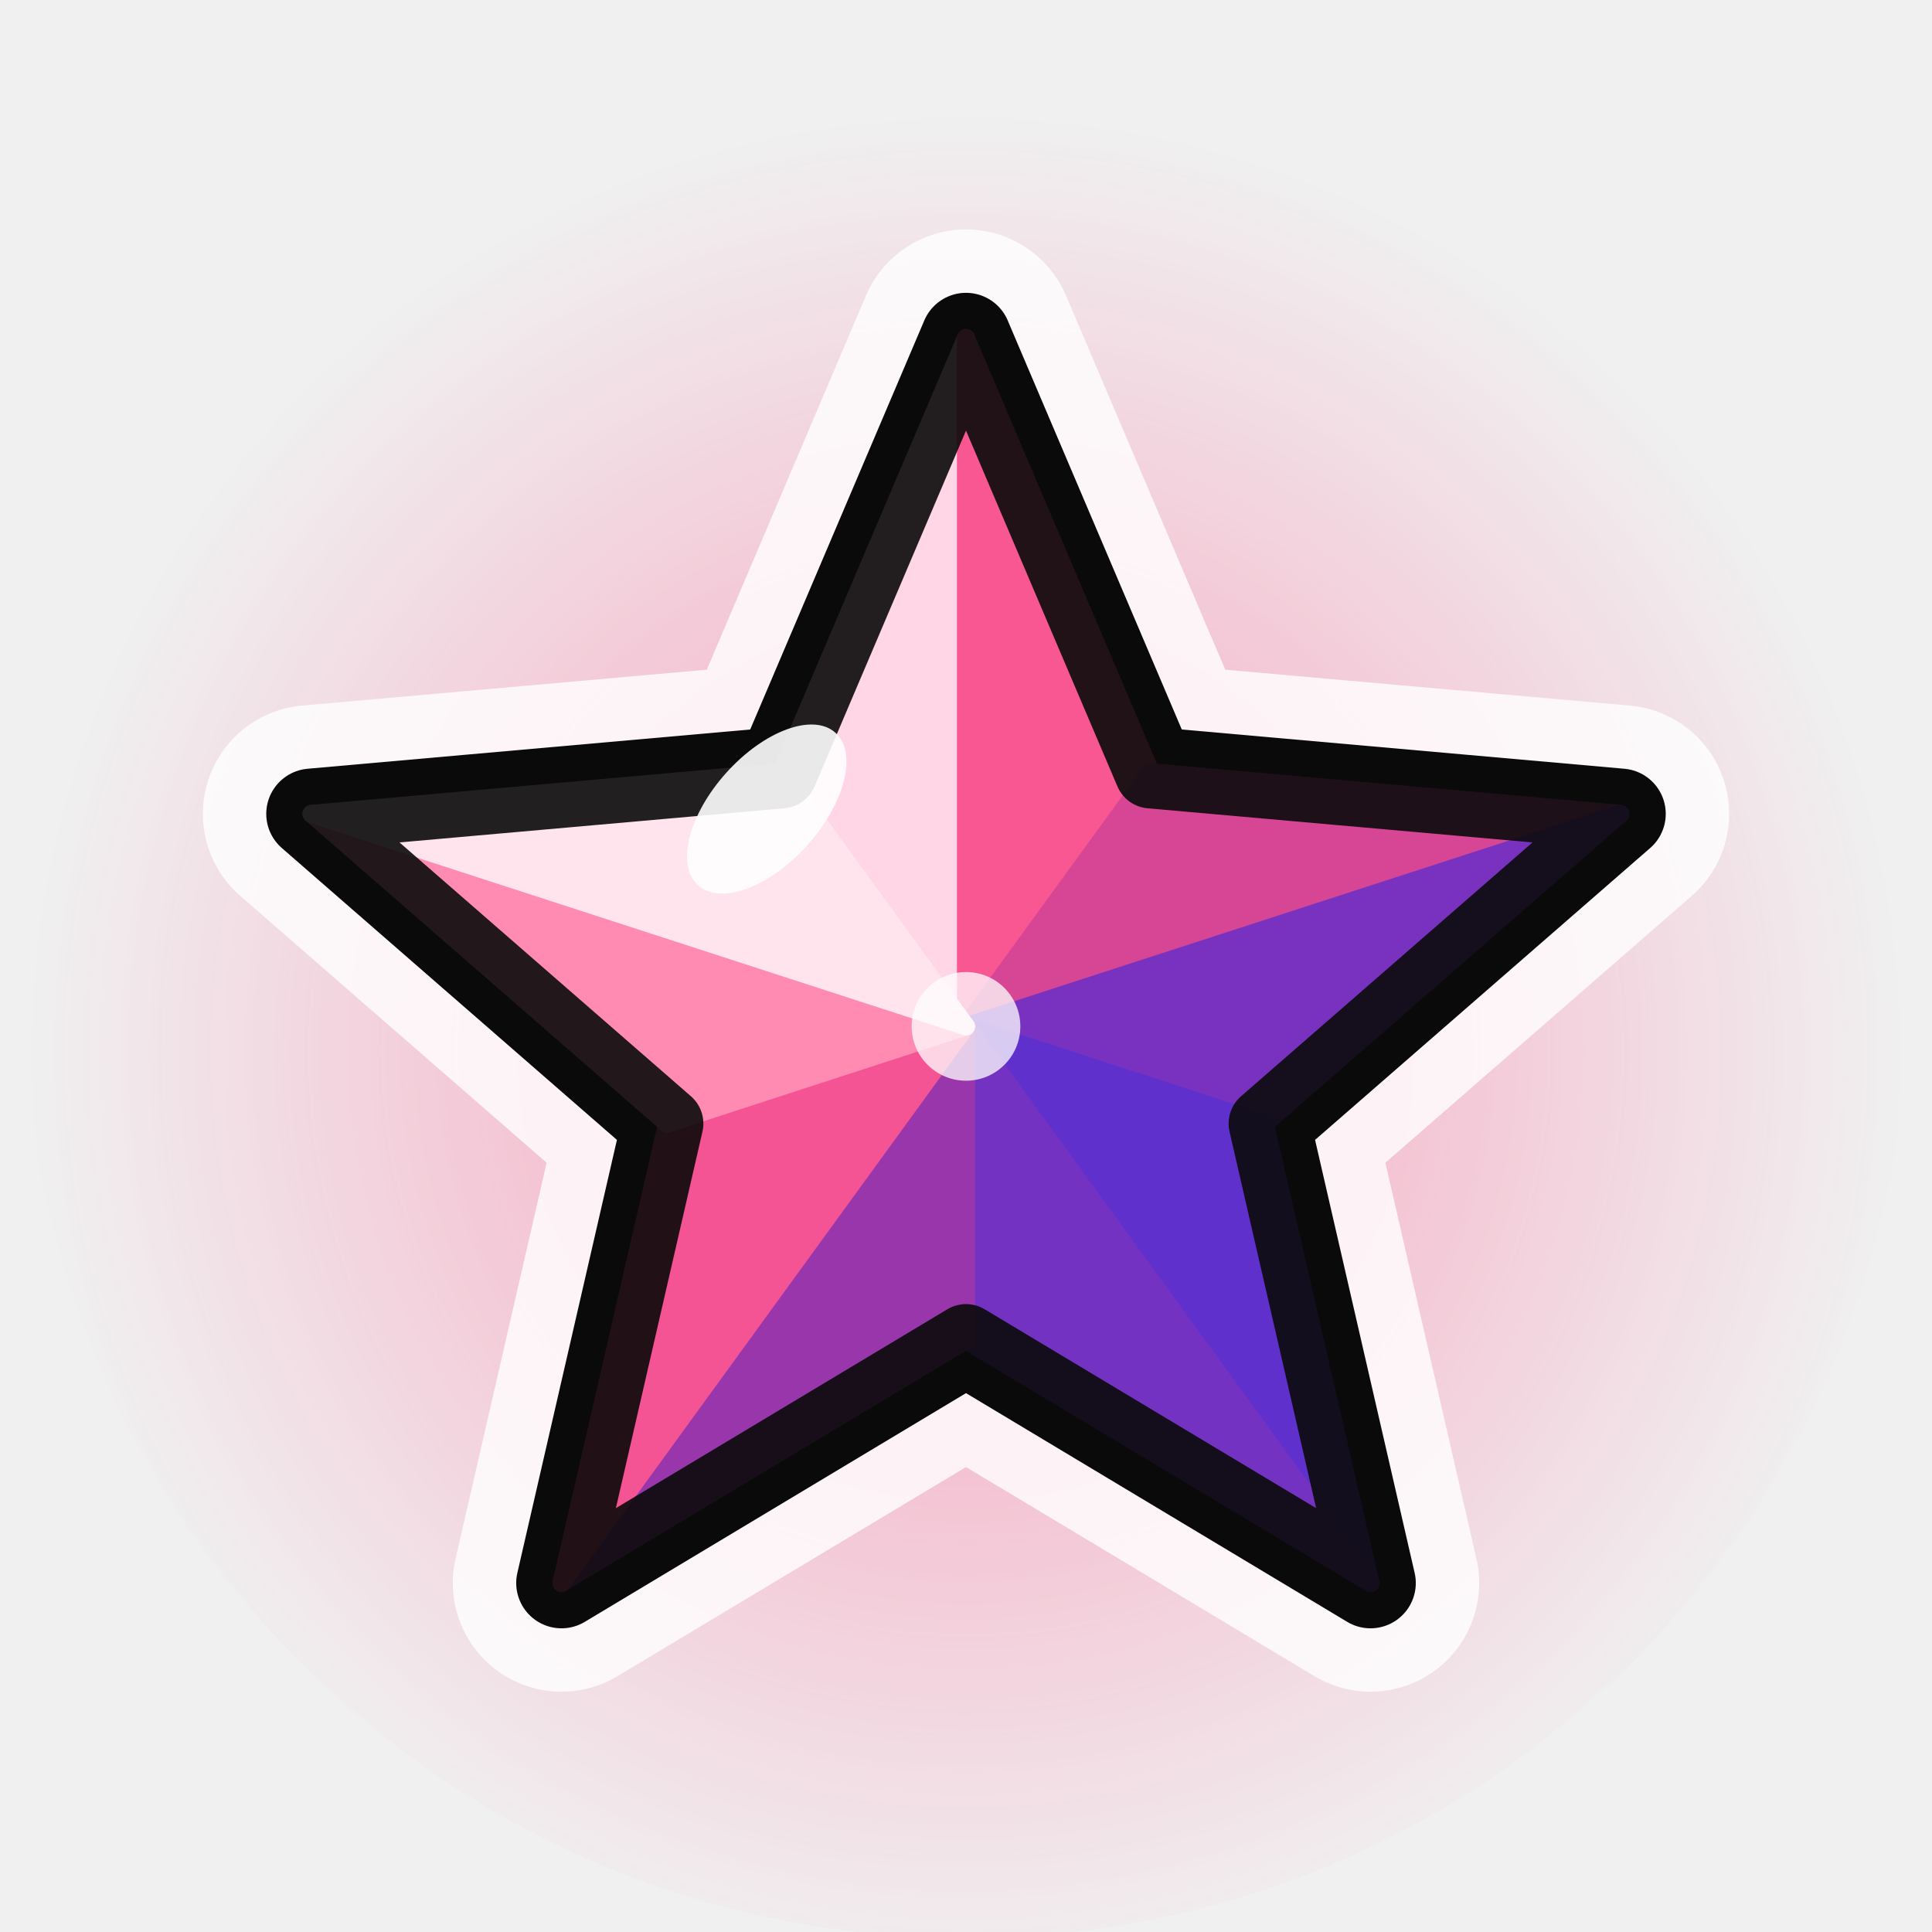
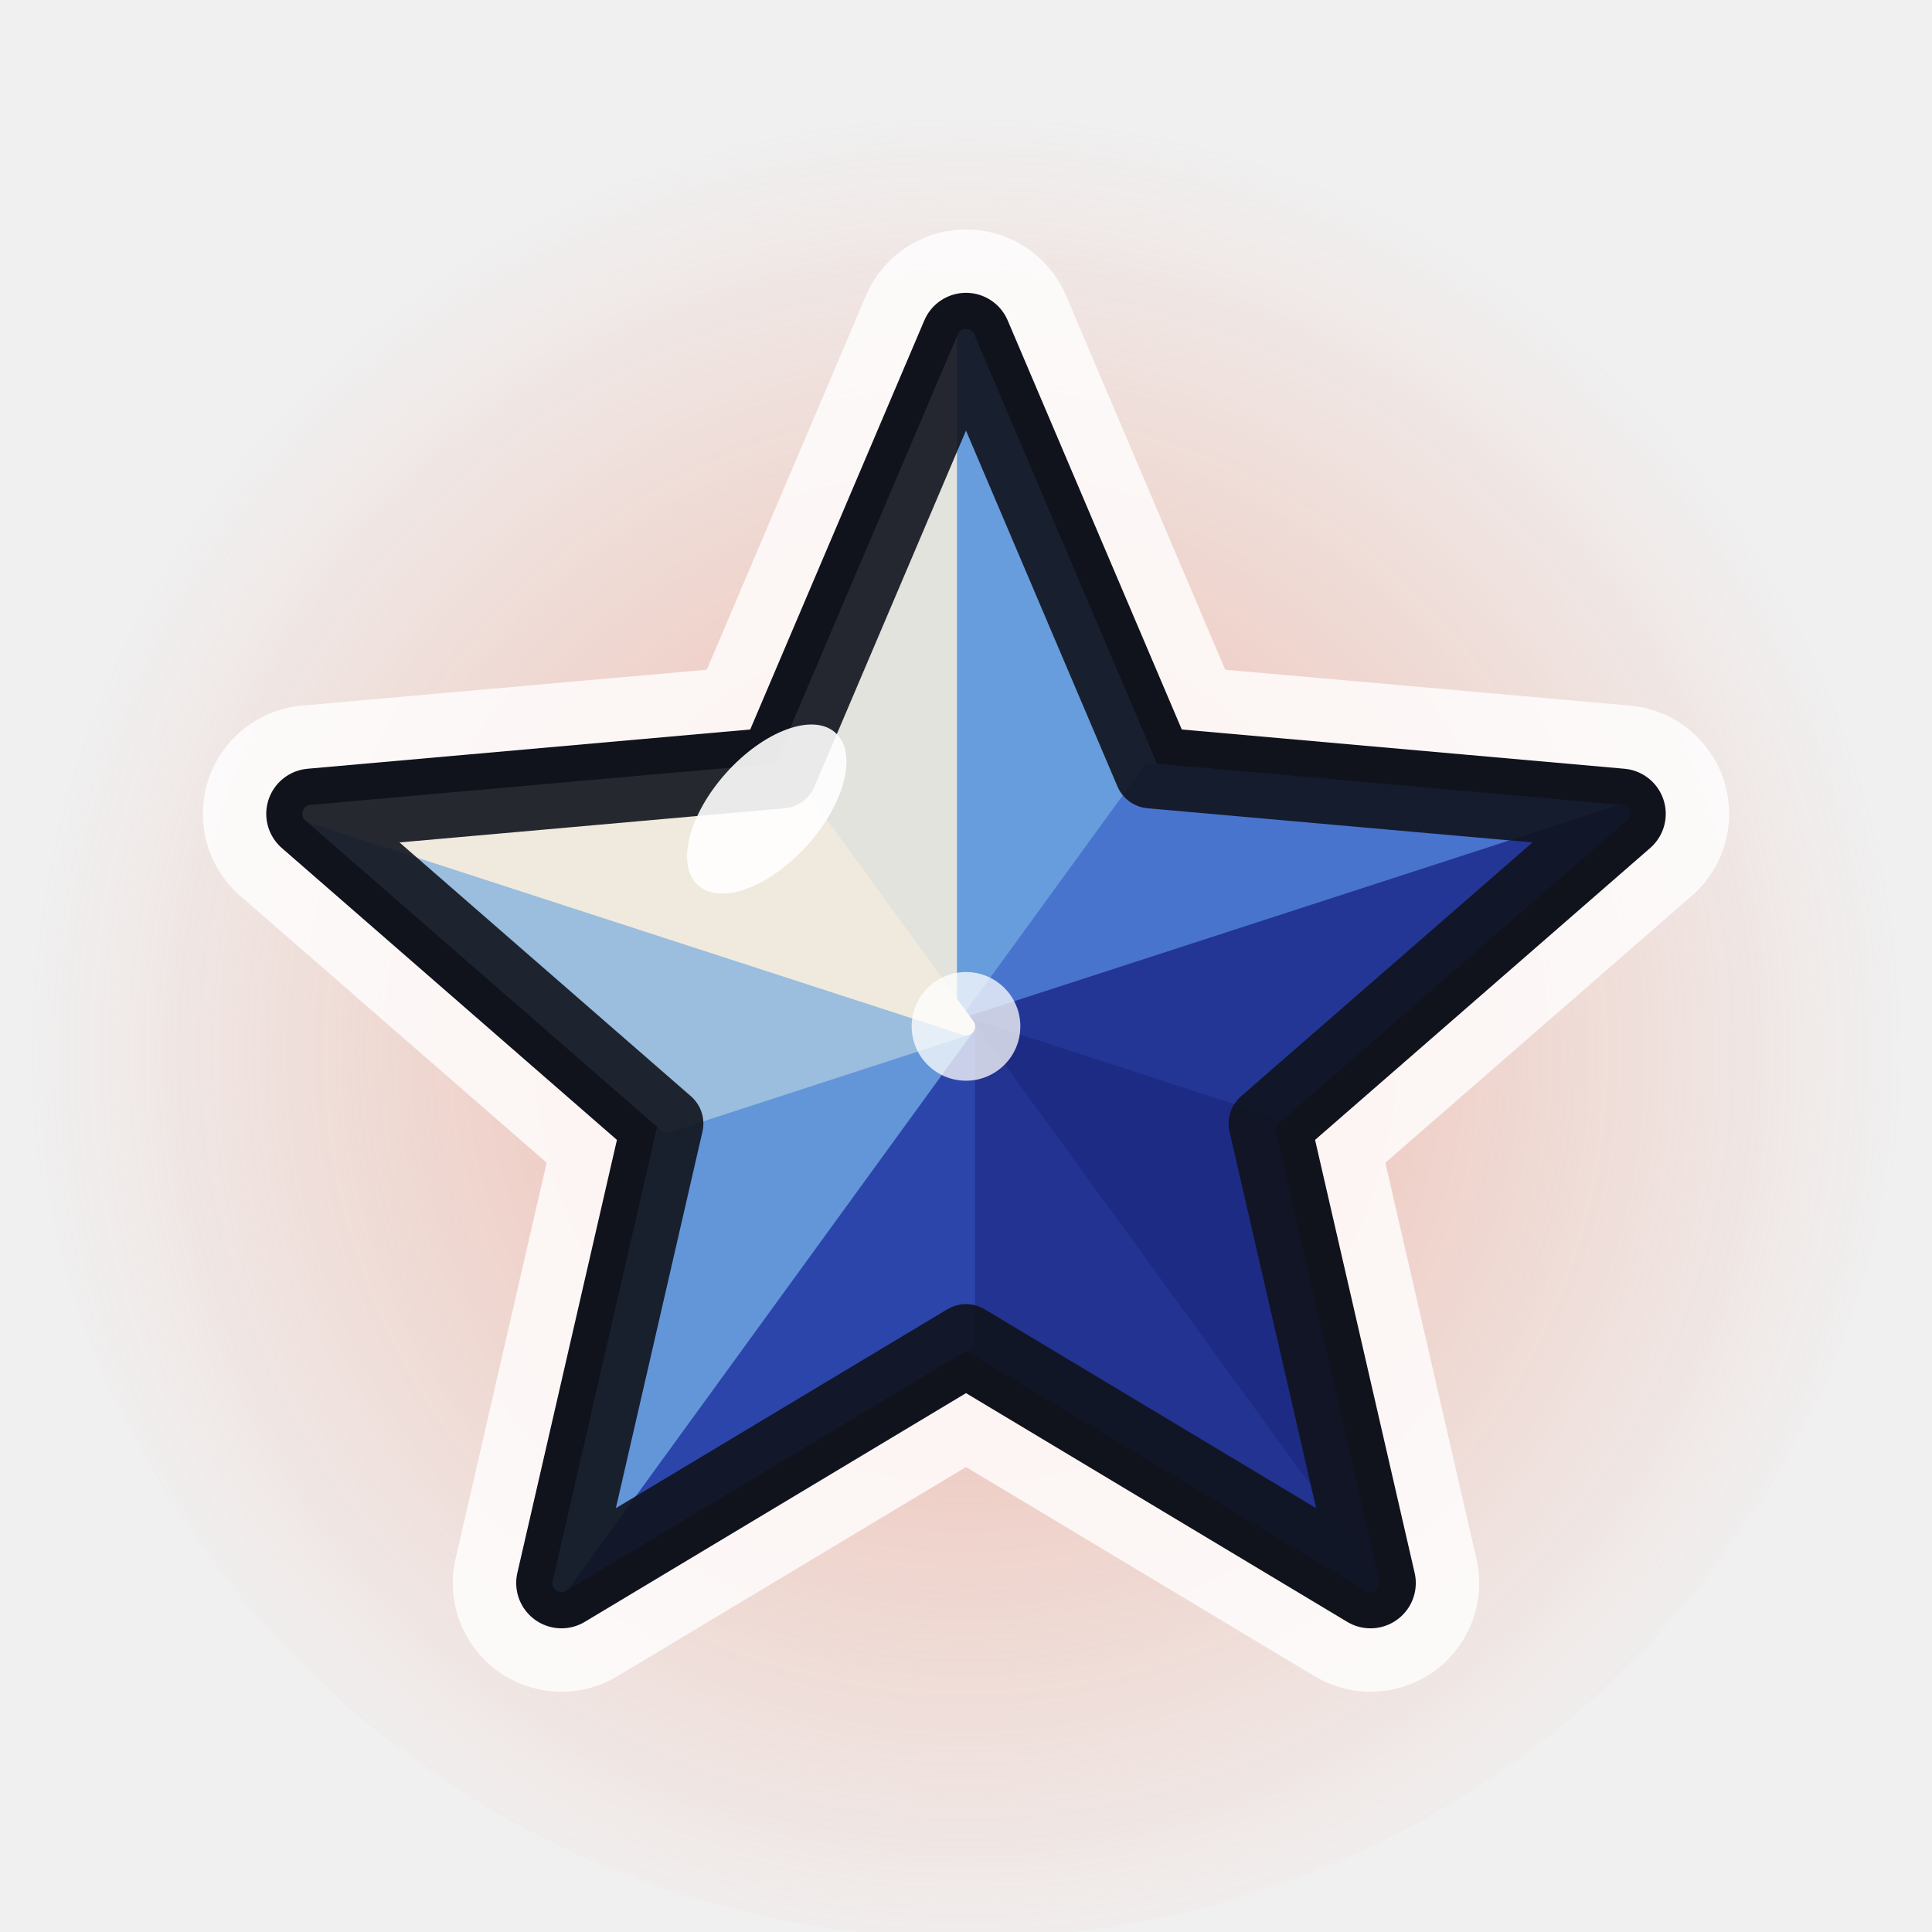
<svg xmlns="http://www.w3.org/2000/svg" viewBox="0 0 32 32" width="32" height="32">
  <defs>
    <radialGradient id="glowd" cx="0.5" cy="0.53" r="0.5">
-       <stop offset="0.4" stop-color="#ff4d86" stop-opacity="0.3" />
-       <stop offset="1" stop-color="#ff4d86" stop-opacity="0" />
+       <stop offset="0.4" stop-color="#ec8064" stop-opacity="0.32" />
+       <stop offset="1" stop-color="#ec8064" stop-opacity="0" />
    </radialGradient>
  </defs>
  <circle cx="16" cy="16.5" r="15.6" fill="url(#glowd)" />
  <polygon points="16.00,5.60 19.06,12.79 26.84,13.48 20.95,18.61 22.70,26.22 16.00,22.20 9.30,26.22 11.05,18.61 5.16,13.48 12.94,12.79" fill="none" stroke="#ffffff" stroke-opacity="0.8" stroke-width="3.6" stroke-linejoin="round" />
-   <polygon points="16.00,5.60 19.06,12.79 26.84,13.48 20.95,18.61 22.70,26.22 16.00,22.20 9.30,26.22 11.05,18.61 5.16,13.48 12.94,12.79" fill="#7a3bd8" stroke="#0a0a0a" stroke-width="1.5" stroke-linejoin="round" />
-   <polygon points="16.00,17.00 12.94,12.79 16.00,5.60" fill="#ffd6e5" stroke="#ffd6e5" stroke-width="0.3" stroke-linejoin="round" />
-   <polygon points="16.00,17.00 19.06,12.79 16.00,5.60" fill="#f95792" stroke="#f95792" stroke-width="0.3" stroke-linejoin="round" />
-   <polygon points="16.00,17.00 19.06,12.79 26.84,13.48" fill="#d74694" stroke="#d74694" stroke-width="0.3" stroke-linejoin="round" />
-   <polygon points="16.00,17.00 20.95,18.61 26.84,13.48" fill="#7832bf" stroke="#7832bf" stroke-width="0.3" stroke-linejoin="round" />
-   <polygon points="16.00,17.00 20.95,18.61 22.70,26.22" fill="#6030cd" stroke="#6030cd" stroke-width="0.3" stroke-linejoin="round" />
-   <polygon points="16.00,17.00 16.00,22.20 22.70,26.22" fill="#7332c2" stroke="#7332c2" stroke-width="0.3" stroke-linejoin="round" />
-   <polygon points="16.00,17.00 16.00,22.20 9.30,26.22" fill="#9936ac" stroke="#9936ac" stroke-width="0.3" stroke-linejoin="round" />
-   <polygon points="16.00,17.00 11.05,18.61 9.30,26.22" fill="#f45493" stroke="#f45493" stroke-width="0.3" stroke-linejoin="round" />
-   <polygon points="16.00,17.00 11.05,18.61 5.16,13.48" fill="#ff8bb3" stroke="#ff8bb3" stroke-width="0.3" stroke-linejoin="round" />
-   <polygon points="16.00,17.00 12.94,12.79 5.16,13.48" fill="#ffe4ee" stroke="#ffe4ee" stroke-width="0.3" stroke-linejoin="round" />
-   <polygon points="16.00,5.60 19.06,12.79 26.84,13.48 20.95,18.61 22.70,26.22 16.00,22.20 9.30,26.22 11.05,18.61 5.16,13.48 12.94,12.79" fill="none" stroke="#0a0a0a" stroke-opacity="0.9" stroke-width="1.2" stroke-linejoin="round" />
+   <polygon points="16.00,5.60 19.06,12.79 26.84,13.48 20.95,18.61 22.70,26.22 16.00,22.20 9.30,26.22 11.05,18.61 5.16,13.48 12.94,12.79" fill="#2f4cb3" stroke="#10131c" stroke-width="1.5" stroke-linejoin="round" />
+   <polygon points="16.00,17.00 12.94,12.79 16.00,5.60" fill="#e3e3de" stroke="#e3e3de" stroke-width="0.3" stroke-linejoin="round" />
+   <polygon points="16.00,17.00 19.06,12.79 16.00,5.60" fill="#679ddc" stroke="#679ddc" stroke-width="0.3" stroke-linejoin="round" />
+   <polygon points="16.00,17.00 19.06,12.79 26.84,13.48" fill="#4974ce" stroke="#4974ce" stroke-width="0.3" stroke-linejoin="round" />
+   <polygon points="16.00,17.00 20.95,18.61 26.84,13.48" fill="#233695" stroke="#233695" stroke-width="0.3" stroke-linejoin="round" />
+   <polygon points="16.00,17.00 20.95,18.61 22.70,26.22" fill="#1d2b84" stroke="#1d2b84" stroke-width="0.3" stroke-linejoin="round" />
+   <polygon points="16.00,17.00 16.00,22.20 22.70,26.22" fill="#223391" stroke="#223391" stroke-width="0.3" stroke-linejoin="round" />
+   <polygon points="16.00,17.00 16.00,22.20 9.30,26.22" fill="#2b45ab" stroke="#2b45ab" stroke-width="0.3" stroke-linejoin="round" />
+   <polygon points="16.00,17.00 11.05,18.61 9.30,26.22" fill="#6296d9" stroke="#6296d9" stroke-width="0.3" stroke-linejoin="round" />
+   <polygon points="16.00,17.00 11.05,18.61 5.16,13.48" fill="#9bbdde" stroke="#9bbdde" stroke-width="0.3" stroke-linejoin="round" />
+   <polygon points="16.00,17.00 12.94,12.79 5.16,13.48" fill="#f0eade" stroke="#f0eade" stroke-width="0.3" stroke-linejoin="round" />
+   <polygon points="16.00,5.60 19.06,12.79 26.84,13.48 20.95,18.61 22.70,26.22 16.00,22.20 9.30,26.22 11.05,18.61 5.16,13.48 12.94,12.79" fill="none" stroke="#10131c" stroke-opacity="0.9" stroke-width="1.2" stroke-linejoin="round" />
  <ellipse cx="12.70" cy="13.40" rx="1.70" ry="0.90" transform="rotate(-48 12.70 13.40)" fill="#ffffff" fill-opacity="0.9" />
  <circle cx="16" cy="17" r="0.9" fill="#ffffff" fill-opacity="0.75" />
</svg>
